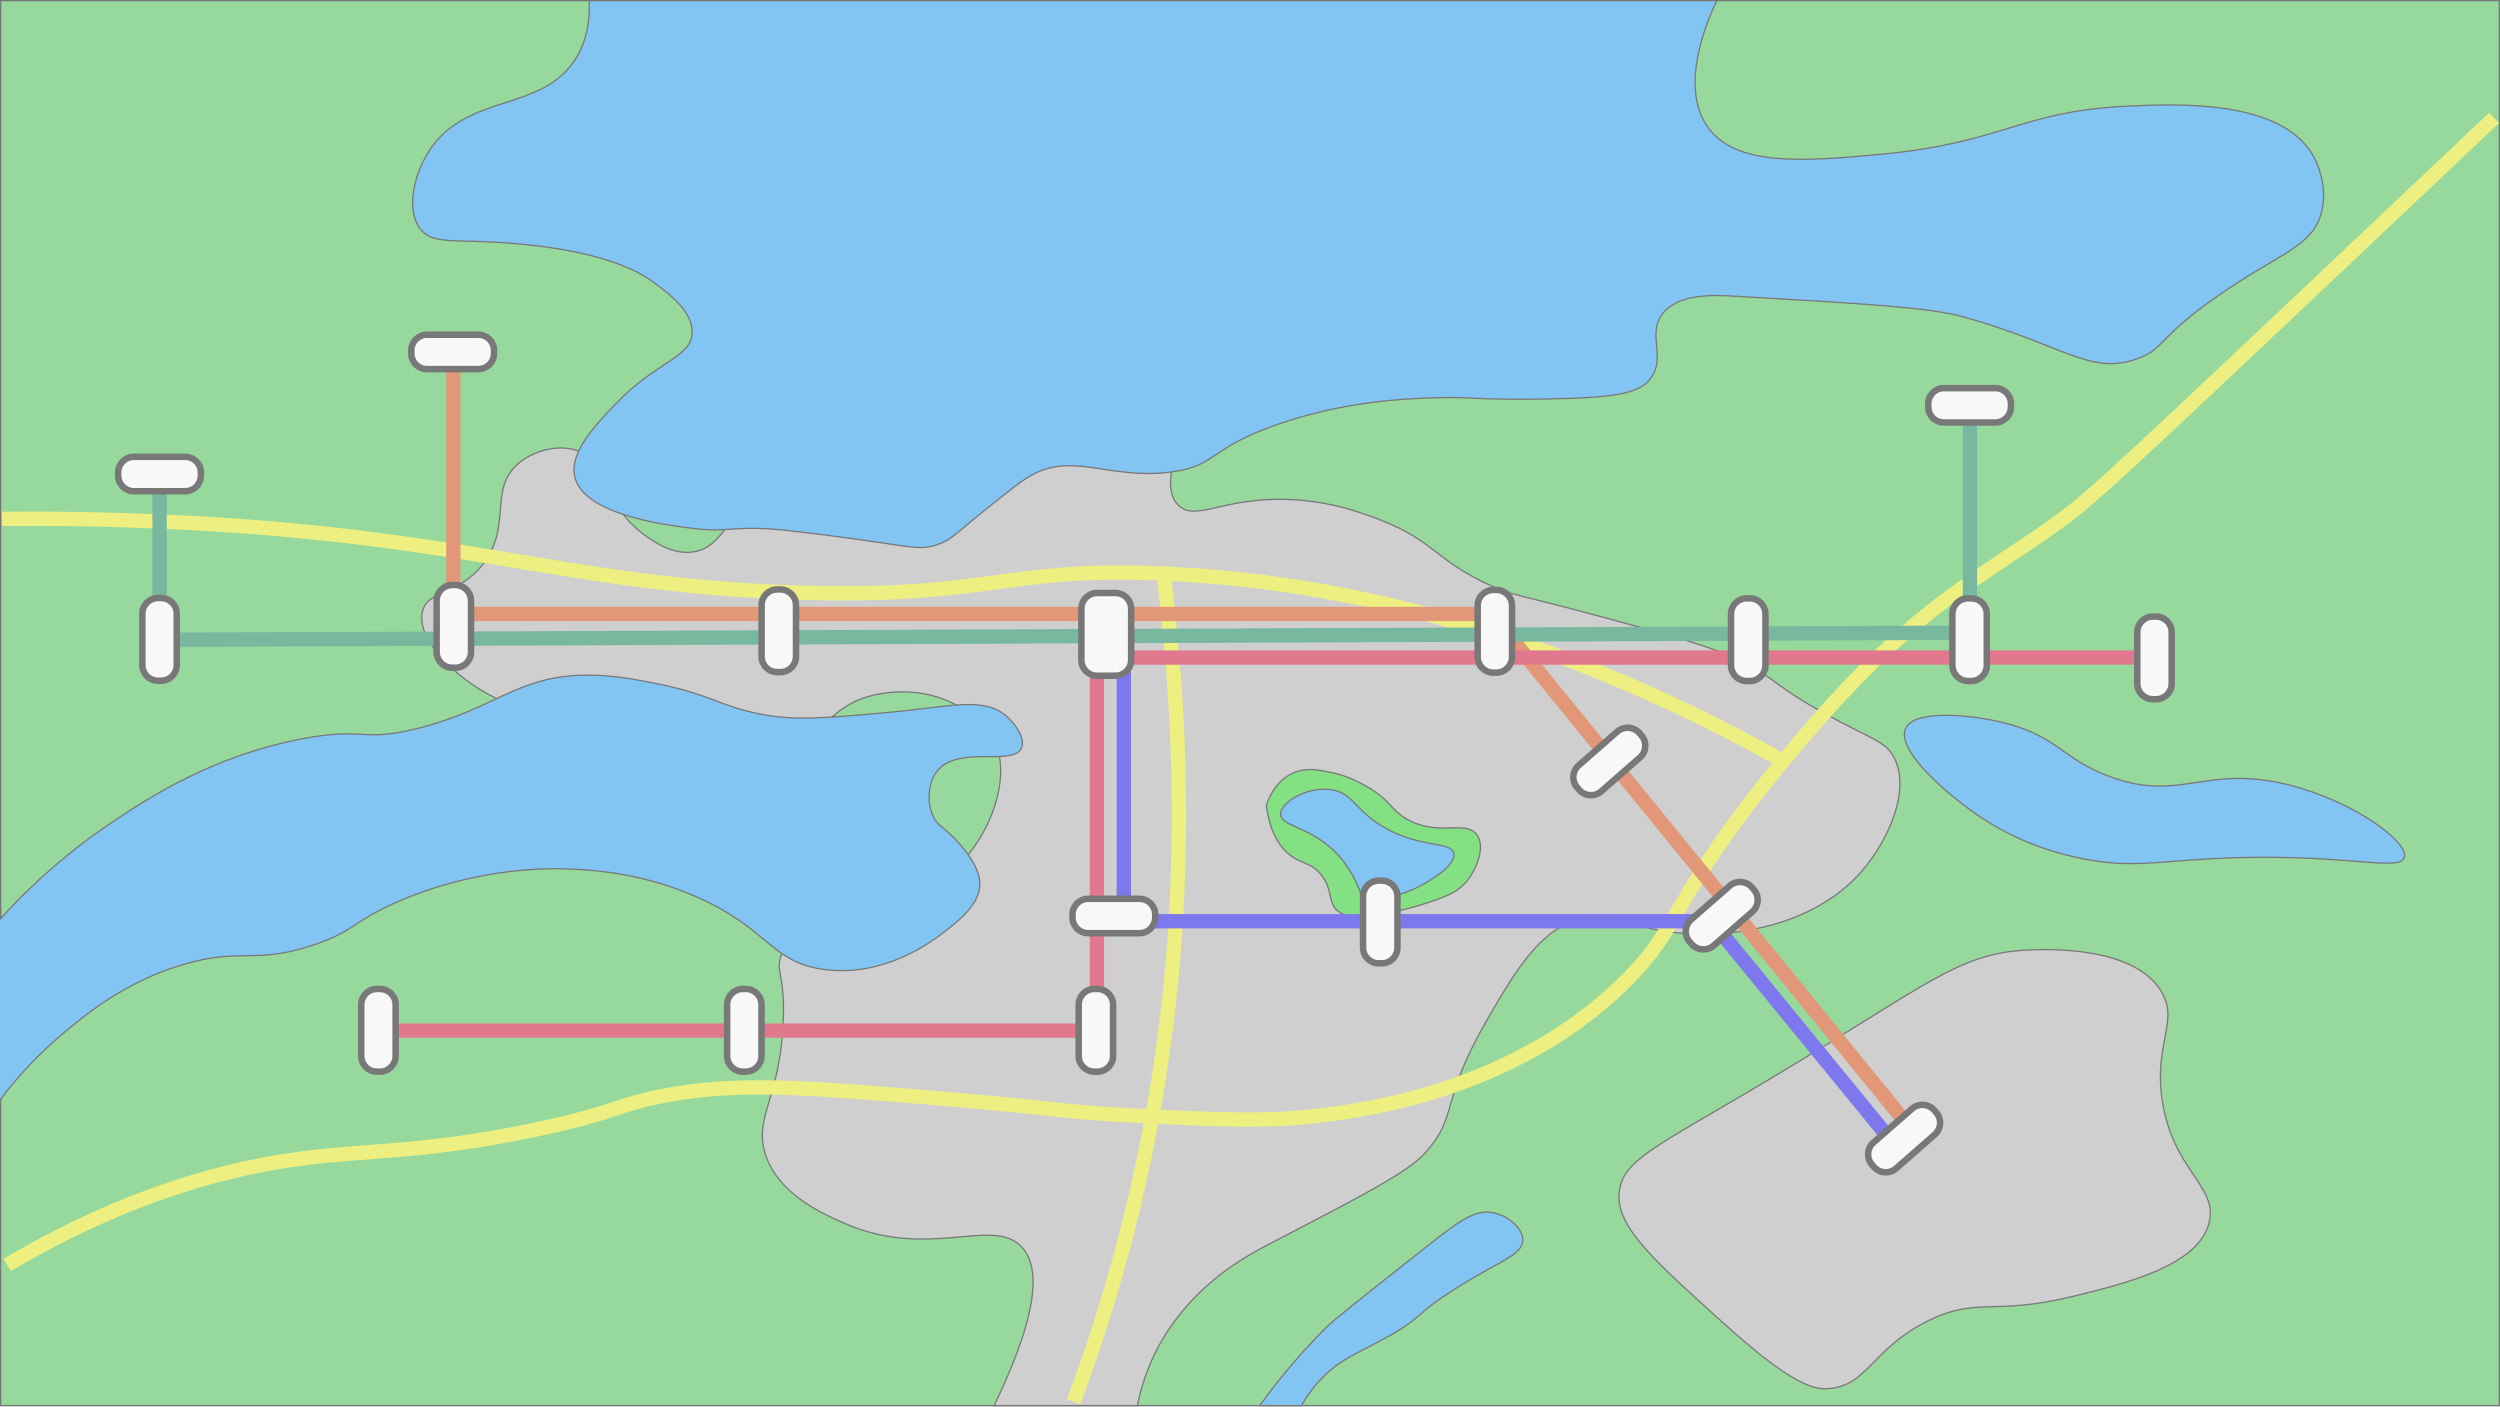
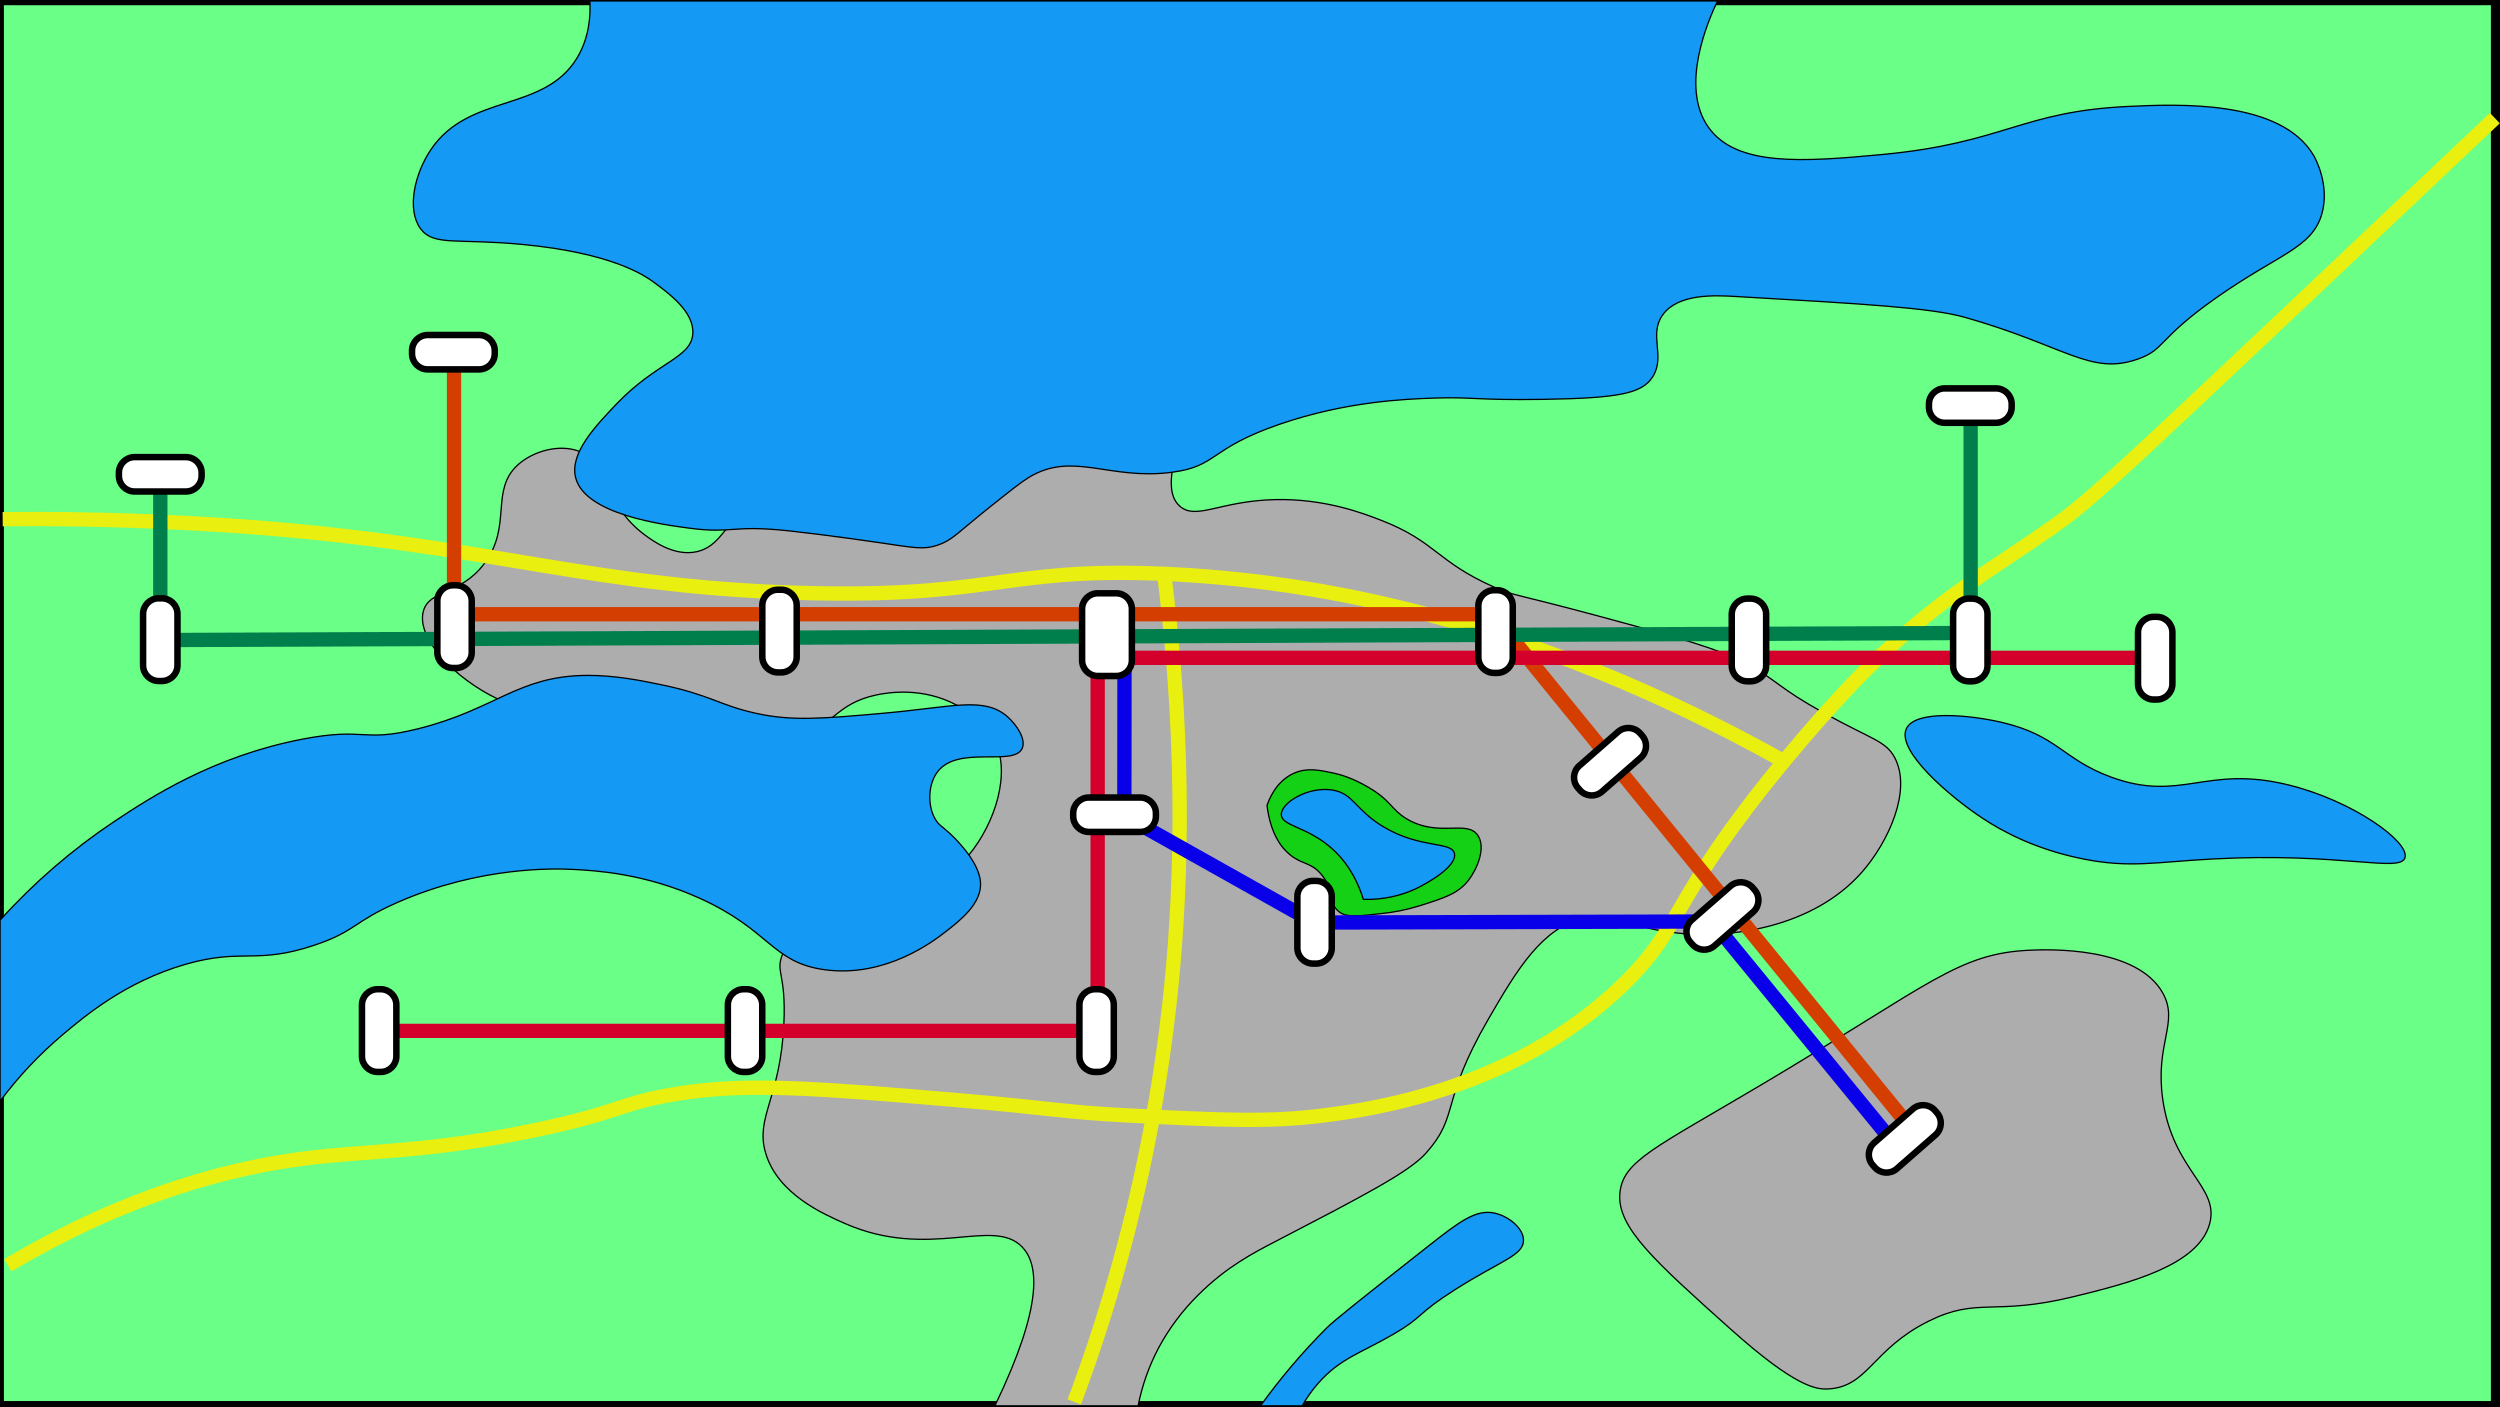
<svg xmlns="http://www.w3.org/2000/svg" viewBox="0 0 1920 1080">
  <defs>
-     <style>.cls-1{opacity:0.5;}.cls-2{fill:#3ec14a;}.cls-3{fill:#adadad;}.cls-11,.cls-3,.cls-4,.cls-5{stroke:#000;}.cls-10,.cls-11,.cls-3,.cls-4,.cls-5,.cls-6,.cls-7,.cls-8,.cls-9{stroke-miterlimit:10;}.cls-4{fill:#15d115;}.cls-5{fill:#1499f4;}.cls-10,.cls-6,.cls-7,.cls-8,.cls-9{fill:none;stroke-width:11px;}.cls-6{stroke:#e9ef0f;}.cls-7{stroke:#d43e00;}.cls-8{stroke:#0900e9;}.cls-9{stroke:#d4002b;}.cls-10{stroke:#007f4d;}.cls-11{fill:#fff;stroke-width:5px;}</style>
+     <style>.cls-1{fill:#6aff87;stroke-width:7px;}.cls-1,.cls-10,.cls-2,.cls-3,.cls-4{stroke:#000;}.cls-1,.cls-10,.cls-2,.cls-3,.cls-4,.cls-5,.cls-6,.cls-7,.cls-8,.cls-9{stroke-miterlimit:10;}.cls-2{fill:#adadad;}.cls-3{fill:#15d115;}.cls-4{fill:#1499f4;}.cls-5,.cls-6,.cls-7,.cls-8,.cls-9{fill:none;stroke-width:11px;}.cls-5{stroke:#e9ef0f;}.cls-6{stroke:#d43e00;}.cls-7{stroke:#0900e9;}.cls-8{stroke:#d4002b;}.cls-9{stroke:#007f4d;}.cls-10{fill:#fff;stroke-width:5px;}</style>
  </defs>
-   <g id="_Layer_" data-name="&lt;Layer&gt;" class="cls-1">
-     <g id="tausa">
-       <rect class="cls-2" x="0.5" y="0.5" width="1919" height="1079" />
-       <path d="M1919,1V1079H1V1H1919m1-1H0V1080H1920V0Z" />
-     </g>
-     <g id="Layer_3" data-name="Layer 3">
-       <path class="cls-3" d="M1354.5,831.5c-84.7,50.36-108.93,59.8-111,85-2.13,26,26.91,52,85,104,50.14,44.88,66,46.48,75,46,30.76-1.65,33.61-30.37,77-52,38.13-19,49.67-3.67,112-19,40.75-10,95.33-23.44,104-56,7.56-28.39-28-40.27-36-95-6.31-43.38,12.66-59.23,0-82-20.1-36.15-88.66-33.48-101-33C1503.27,731.69,1482.45,755.42,1354.5,831.5Z" />
-       <path class="cls-3" d="M763.5,1079.5c38.24-79.19,33.16-109.29,21-122-22.45-23.45-70.91,10.44-136-18-16.38-7.16-51.62-22.56-61-54-8.3-27.81,11.42-42.08,14-100,1.73-38.69-6.78-38.86-1-53,18.61-45.54,97.48-20.74,143-76,19.88-24.14,33.38-63.52,19-90-7.58-14-21.3-21.38-28-25-25.92-14-52.09-10.12-62-8-31.14,6.66-33.3,24-59,32-28.58,8.94-42.27-7.33-88-18-74.5-17.39-94.18,12.71-144-11-32-15.23-62.27-45.92-57-67,4.31-17.26,28.48-12.2,47-37,21.67-29,3.88-56.4,26-76,11.68-10.35,31.65-16,47-10,24,9.41,17.42,39.88,50,64,6.32,4.68,22.71,16.81,40,13,14.85-3.27,20.4-16.11,30-26,22.24-22.91,52.24-15.59,98-20,31.31-3,69.54-16.35,146-43,53.91-18.79,77.06-30.2,89-19,16.89,15.85-10,57,8,73,12.52,11.14,30.8-4,73-5,38.62-.92,68.35,10.68,82,16,41.62,16.24,42.1,31.35,86,51,15.54,6.95,14.62,4.67,79,22,61.65,16.59,92.92,25.13,115,37,25.58,13.76,22.94,17.44,60,38,36.31,20.15,47.12,21.2,54,34,13.57,25.24-4.85,65-25,88-37.16,42.4-102.1,52.77-149,46-34.22-4.94-41.15-16.46-64-11-32.77,7.83-51.66,39.44-74,78-37.51,64.74-21.74,73.67-48,103-13,14.49-47.32,32.33-116,68-15.38,8-37,19-59,41a170.89,170.89,0,0,0-30,40,162.54,162.54,0,0,0-16,45Z" />
-     </g>
-     <g id="puisto">
-       <path class="cls-4" d="M972.5,618.5c2.84,21.73,10.91,32.33,18,38,9,7.23,15.2,5.39,23,14,11.06,12.21,5.31,23.2,15,30,5.55,3.89,14,2.93,31,1a148.76,148.76,0,0,0,30-6c19-6,30-9.44,38-20,6.19-8.2,13.37-24.43,7-34-8.45-12.69-30.29,2-55-13-12-7.32-11.17-13.43-29-24-13-7.68-23-10.15-27-11-10.57-2.26-20-4.29-30,0C979.25,599.63,973.84,614.42,972.5,618.5Z" />
-     </g>
-     <g id="vesi">
-       <path class="cls-5" d="M-.5,706.5a466.49,466.49,0,0,1,88-76c27.9-18.55,76-49.86,144-63,49.45-9.55,45.41,2.87,89-8,60-15,76.66-40.77,130-41,21.49-.09,41.4,4,56,7,38.24,7.86,45.14,15.77,73,22,28.12,6.29,51.75,4.19,99,0,53-4.7,77-13.08,95,3,6.8,6.1,14.11,17,11,24-6.34,14.37-49.1-2.77-65,18-7.36,9.61-7.74,25.74-2,36,2.67,4.77,5.23,5.7,11,11,2.49,2.28,22.91,21,24,38,1,16.24-15.77,29.29-27,38-8.58,6.66-45.79,35.53-93,29-40.29-5.58-41.6-30.54-96-55-42.05-18.91-79.37-21.12-97-22-13.77-.69-70.77-2.53-134,25-35,15.24-32.53,22.34-64,33-45.71,15.49-55.57,2.09-100,15-45.74,13.29-76.92,39.6-94,54a305.57,305.57,0,0,0-48,51Z" />
-       <path class="cls-5" d="M452.5.5c.54,11.11-.33,28.17-10,44-25.48,41.7-82.7,26.75-112,70-12.54,18.51-19,46.2-8,61,10,13.48,27.71,7.24,78,12,68.38,6.47,93.46,23.48,101,29,11.65,8.53,31.52,23.08,30,40-1.68,18.63-27.58,21-59,54-15.74,16.54-35.59,37.4-31,56,7,28.39,67.19,36.27,88,39,32.65,4.28,31.91-2.78,76,2,30.1,3.26,69,9,69,9,27.5,4.05,34.29,5.6,45,2,11.52-3.87,15.4-9.61,41-30,15.39-12.25,23.08-18.38,29-22,33.78-20.66,61.76,2.38,110-4,35.46-4.69,28-18.14,83-37,50.91-17.46,96.16-19.25,119-20,28.88-.94,31.52,1.77,83,1,58.84-.88,75.92-4.72,84-17,10.53-16-3.27-32.52,8-48,11.81-16.21,39.24-15,56-14,100,5.78,150,8.66,176,16,77.64,21.94,96.53,45,133,32,21-7.46,14.51-15,60-47,48-33.78,73.32-38.08,81-64,6.64-22.42-5.11-43.46-6-45-25-43.37-104.65-39.71-142-38-83.19,3.82-95.51,28.18-190,37-60,5.6-111.46,9.46-133-21-22.18-31.38-.2-81.83,7-97Z" />
-       <path class="cls-5" d="M1620.5,596.5c-37-13.64-40.77-32-84-42-24.31-5.62-66.24-9.78-73,5-7.72,16.88,33.32,52.13,59,69,14.78,9.71,40.26,23.71,77,31,35.87,7.12,55,2.38,99,0,98.61-5.33,144.4,10.78,148-1,3.69-12.09-40-43.84-90-56C1693.22,587.1,1674.56,616.42,1620.5,596.5Z" />
-       <path class="cls-5" d="M967.5,1079.5a485.37,485.37,0,0,1,51-60c6-6,29.77-24.76,77-62,24.81-19.56,37.51-29.27,52-26,10.75,2.43,22.11,11.68,22,21-.13,11.57-17.86,15.59-53,38-30.21,19.27-22.93,20-47,34-24.85,14.44-41.19,18.62-58,38a104.89,104.89,0,0,0-12,17Z" />
-       <path class="cls-5" d="M1046.5,690.5c-3.43-11-9.88-25.79-23-38-19.34-18-39.7-18-40-27-.3-9.17,20.42-21.82,39-19,16.38,2.49,17.52,14.94,39,28,28.84,17.53,53.18,11.1,55,21s-21.09,22.82-30,27a86.2,86.2,0,0,1-18,6A89.44,89.44,0,0,1,1046.5,690.5Z" />
-     </g>
-     <g id="_Layer_2" data-name="&lt;Layer&gt;">
-       <path class="cls-6" d="M5.5,971.5c94.09-55.73,172.73-74.94,228-82,50.43-6.44,94.05-4.3,178-22,67.73-14.28,62.81-20.55,110-28,52-8.21,105.7-3.92,211,5,79,6.69,82.68,9.44,134,12,70,3.49,107,5.34,149,0,32.26-4.1,146.5-18.61,231-101,47-45.8,34-63.07,123-171,38.94-47.21,64.23-71.55,71-78,52.27-49.79,88.46-69.08,134-101,26.8-18.79,38-28.81,195-177,34.61-32.67,84.79-80.07,146-138" />
-       <path class="cls-6" d="M893.5,440.5c18.1,142.58,12.4,255.62,4,331-6.23,55.88-15.36,101.13-18,114a1270.22,1270.22,0,0,1-55,191" />
-       <path class="cls-6" d="M1369.5,584.5c-197.53-110.53-361.29-139-476-144-127.83-5.56-131.13,20.81-297,14-160.17-6.57-242.14-42.15-453-53-61.43-3.16-111.37-3.29-142-3" />
-     </g>
-     <g id="Linjat">
-       <polyline class="cls-7" points="1470.47 870.52 1145.5 471.5 348.14 471.5 348.14 269.91" />
-       <g id="Layer_11" data-name="Layer 11">
-         <polyline class="cls-8" points="1454.5 878.5 1314.5 707.5 863.08 707.5 863.08 491.35" />
-       </g>
-       <g id="Layer_12" data-name="Layer 12">
-         <path class="cls-9" d="M291,791.5H842.45V505h812.18q-.06,6.25-.13,12.5" />
-       </g>
-       <g id="Layer_13" data-name="Layer 13">
-         <polyline class="cls-10" points="1512.9 311.07 1512.9 485.91 122.57 491.35 122.57 361.51" />
-       </g>
-     </g>
-     <g id="pysakit">
-       <rect class="cls-11" x="1290.55" y="690.15" width="63.52" height="26.41" rx="12" transform="translate(-135.88 1045.28) rotate(-41.21)" />
-       <rect class="cls-11" x="1430.61" y="861.35" width="63.52" height="26.41" rx="12" transform="translate(-213.97 1179.94) rotate(-41.21)" />
-       <rect class="cls-11" x="823.67" y="690.28" width="63.52" height="26.41" rx="12" />
-       <rect class="cls-11" x="1204.21" y="571.68" width="63.52" height="26.41" rx="12" transform="translate(-79.21 959.06) rotate(-41.21)" />
-       <rect class="cls-11" x="1028.27" y="694.88" width="63.52" height="26.41" rx="12" transform="translate(351.95 1768.12) rotate(-90)" />
-       <rect class="cls-11" x="1116.28" y="471.62" width="63.52" height="26.41" rx="12" transform="translate(663.22 1632.86) rotate(-90)" />
-       <rect class="cls-11" x="817.85" y="468.08" width="63.52" height="38.22" rx="12" transform="translate(362.42 1336.8) rotate(-90)" />
-       <rect class="cls-11" x="566.35" y="471.24" width="63.52" height="26.41" rx="12" transform="translate(113.67 1082.56) rotate(-90)" />
-       <rect class="cls-11" x="316.77" y="467.85" width="63.52" height="26.41" rx="12" transform="translate(-132.52 829.58) rotate(-90)" />
-       <rect class="cls-11" x="90.77" y="477.85" width="63.52" height="26.41" rx="12" transform="translate(-368.52 613.58) rotate(-90)" />
-       <rect class="cls-11" x="90.77" y="350.85" width="63.52" height="26.41" rx="12" />
-       <rect class="cls-11" x="315.89" y="257.07" width="63.52" height="26.41" rx="12" />
-       <rect class="cls-11" x="1310.89" y="478.07" width="63.52" height="26.41" rx="12" transform="translate(851.37 1833.92) rotate(-90)" />
-       <rect class="cls-11" x="1480.89" y="478.07" width="63.52" height="26.41" rx="12" transform="translate(1021.37 2003.92) rotate(-90)" />
-       <rect class="cls-11" x="1622.89" y="492.07" width="63.52" height="26.41" rx="12" transform="translate(1149.37 2159.92) rotate(-90)" />
-       <rect class="cls-11" x="1480.89" y="298.07" width="63.52" height="26.41" rx="12" />
-       <rect class="cls-11" x="258.89" y="778.07" width="63.52" height="26.41" rx="12" transform="translate(-500.63 1081.92) rotate(-90)" />
-       <rect class="cls-11" x="539.89" y="778.07" width="63.52" height="26.41" rx="12" transform="translate(-219.63 1362.92) rotate(-90)" />
-       <rect class="cls-11" x="809.89" y="778.07" width="63.52" height="26.41" rx="12" transform="translate(50.37 1632.92) rotate(-90)" />
-     </g>
+   <g id="Layer_2" data-name="Layer 2">
+     <rect class="cls-1" x="-0.5" y="0.5" width="1917" height="1079" />
+   </g>
+   <g id="Layer_1" data-name="Layer 1">
+     <path class="cls-2" d="M1355.05,831.71c-84.7,50.37-108.93,59.8-111,85-2.13,26,26.91,52,85,104,50.14,44.88,66,46.49,75,46,30.76-1.65,33.61-30.37,77-52,38.13-19,49.67-3.67,112-19,40.75-10,95.33-23.44,104-56,7.56-28.38-28-40.27-36-95-6.31-43.38,12.66-59.23,0-82-20.1-36.15-88.66-33.48-101-33C1503.82,731.91,1483,755.64,1355.05,831.71Z" />
+     <path class="cls-2" d="M764.05,1079.71c38.24-79.18,33.16-109.29,21-122-22.45-23.45-70.91,10.45-136-18-16.38-7.16-51.62-22.55-61-54-8.3-27.8,11.42-42.08,14-100,1.73-38.68-6.78-38.86-1-53,18.61-45.54,97.48-20.73,143-76,19.88-24.13,33.38-63.52,19-90-7.58-14-21.3-21.37-28-25-25.92-14-52.09-10.12-62-8-31.14,6.67-33.3,24-59,32-28.58,8.95-42.27-7.32-88-18-74.5-17.38-94.18,12.72-144-11-32-15.23-62.27-45.92-57-67,4.31-17.25,28.48-12.19,47-37,21.67-29,3.88-56.4,26-76,11.68-10.34,31.65-16,47-10,24,9.42,17.42,39.88,50,64,6.32,4.68,22.71,16.82,40,13,14.85-3.27,20.4-16.11,30-26,22.24-22.9,52.24-15.58,98-20,31.31-3,69.54-16.34,146-43,53.91-18.79,77.06-30.2,89-19,16.89,15.86-10,57,8,73,12.52,11.15,30.8-4,73-5,38.62-.92,68.35,10.68,82,16,41.62,16.24,42.1,31.36,86,51,15.54,7,14.62,4.68,79,22,61.65,16.59,92.92,25.13,115,37,25.58,13.76,22.94,17.44,60,38,36.31,20.15,47.12,21.2,54,34,13.57,25.24-4.85,65-25,88-37.16,42.41-102.1,52.78-149,46-34.22-4.94-41.15-16.45-64-11-32.77,7.83-51.66,39.45-74,78-37.51,64.74-21.74,73.68-48,103-13,14.49-47.32,32.33-116,68-15.38,8-37,18.95-59,41a171.41,171.41,0,0,0-30,40,162.65,162.65,0,0,0-16,45Z" />
+     <path class="cls-3" d="M973.05,618.71c2.84,21.73,10.91,32.34,18,38,9.05,7.23,15.2,5.39,23,14,11.06,12.21,5.31,23.21,15,30,5.55,3.9,14,2.93,31,1a148.05,148.05,0,0,0,30-6c19-6,30-9.44,38-20,6.19-8.2,13.37-24.43,7-34-8.44-12.69-30.29,2-55-13-12-7.31-11.17-13.43-29-24-13-7.68-23-10.15-27-11-10.57-2.26-20-4.29-30,0C979.8,599.85,974.39,614.63,973.05,618.71Z" />
+     <path class="cls-4" d="M.05,706.71a467.24,467.24,0,0,1,88-76c27.9-18.54,76-49.86,144-63,49.45-9.55,45.41,2.88,89-8,60-15,76.66-40.77,130-41,21.49-.09,41.4,4,56,7,38.24,7.86,45.14,15.77,73,22,28.12,6.3,51.75,4.2,99,0,53-4.7,77.05-13.08,95,3,6.8,6.1,14.11,17,11,24-6.34,14.38-49.1-2.77-65,18-7.36,9.62-7.74,25.75-2,36,2.67,4.78,5.23,5.7,11,11,2.49,2.29,22.91,21.06,24,38,1,16.24-15.77,29.29-27,38-8.58,6.66-45.79,35.54-93,29-40.29-5.57-41.59-30.54-96-55-42-18.9-79.37-21.11-97-22-13.77-.69-70.77-2.53-134,25-35,15.25-32.53,22.34-64,33-45.71,15.49-55.57,2.09-100,15-45.74,13.3-76.92,39.6-94,54a306,306,0,0,0-48,51Z" />
+     <path class="cls-4" d="M453.05.71c.54,11.11-.33,28.18-10,44-25.48,41.71-82.69,26.75-112,70-12.54,18.51-19,46.2-8,61,10,13.48,27.71,7.24,78,12,68.38,6.48,93.46,23.48,101,29,11.65,8.54,31.52,23.09,30,40-1.68,18.64-27.58,21-59,54-15.74,16.55-35.59,37.4-31,56,7,28.4,67.19,36.28,88,39,32.65,4.28,31.91-2.78,76,2,30.1,3.27,69,9,69,9,27.5,4.06,34.29,5.6,45,2,11.52-3.87,15.4-9.61,41-30,15.39-12.25,23.08-18.38,29-22,33.78-20.65,61.76,2.38,110-4,35.46-4.68,28-18.13,83-37,50.91-17.45,96.16-19.25,119-20,28.88-.94,31.52,1.77,83,1,58.84-.87,75.92-4.71,84-17,10.53-16-3.27-32.52,8-48,11.81-16.2,39.24-15,56-14,100,5.78,150,8.67,176,16,77.64,22,96.53,45,133,32,21-7.46,14.51-15,60-47,48-33.78,73.32-38.08,81-64,6.64-22.42-5.11-43.45-6-45-25-43.36-104.65-39.71-142-38-83.19,3.82-95.51,28.18-190,37-60,5.6-111.46,9.47-133-21-22.18-31.38-.2-81.82,7-97Z" />
+     <path class="cls-4" d="M1621.05,596.71c-37-13.64-40.77-32-84-42-24.31-5.62-66.24-9.78-73,5-7.72,16.89,33.32,52.14,59,69,14.78,9.71,40.26,23.71,77,31,35.87,7.12,55,2.38,99,0,98.61-5.32,144.4,10.79,148-1,3.69-12.09-40-43.84-90-56C1693.77,587.32,1675.11,616.63,1621.05,596.71Z" />
+     <path class="cls-4" d="M968.05,1079.71a486.13,486.13,0,0,1,51-60c6-6,29.77-24.76,77-62,24.81-19.55,37.51-29.27,52-26,10.76,2.43,22.11,11.69,22,21-.13,11.58-17.86,15.59-53,38-30.21,19.28-22.93,20-47,34-24.85,14.44-41.19,18.63-58,38a104.89,104.89,0,0,0-12,17Z" />
+     <path class="cls-4" d="M1047.05,690.71c-3.43-11.05-9.88-25.78-23-38-19.34-18-39.7-18-40-27-.3-9.16,20.42-21.82,39-19,16.38,2.49,17.52,14.95,39,28,28.84,17.53,53.18,11.11,55,21s-21.09,22.82-30,27a86.2,86.2,0,0,1-18,6A89,89,0,0,1,1047.05,690.71Z" />
+     <path class="cls-5" d="M6.05,971.71c94.09-55.73,172.73-74.94,228-82,50.43-6.44,94.05-4.3,178-22,67.73-14.28,62.81-20.54,110-28,52-8.21,105.7-3.92,211,5,79,6.69,82.68,9.44,134,12,70,3.5,107,5.34,149,0,32.26-4.09,146.5-18.6,231-101,47-45.8,34-63.06,123-171,38.94-47.2,64.23-71.55,71-78,52.27-49.78,88.46-69.07,134-101,26.8-18.78,38-28.81,195-177,34.61-32.67,84.79-80.07,146-138" />
+     <path class="cls-5" d="M894.05,440.71c18.1,142.58,12.4,255.62,4,331-6.23,55.88-15.36,101.13-18,114a1269.87,1269.87,0,0,1-55,191" />
+     <path class="cls-5" d="M1370.05,584.71c-197.53-110.52-361.29-139-476-144-127.83-5.56-131.13,20.81-297,14-160.17-6.57-242.14-42.15-453-53-61.43-3.16-111.37-3.29-142-3" />
+     <polyline class="cls-6" points="1471.02 870.73 1146.05 471.71 348.69 471.71 348.69 270.13" />
+     <path class="cls-7" d="M1455.05,878.71l-140-171-305.55.79-146-82,.13-134.94" />
+     <path class="cls-8" d="M291.55,791.71H843V505.21h812.18q-.06,6.26-.13,12.5" />
+     <polyline class="cls-9" points="1513.45 311.29 1513.45 486.13 123.12 491.56 123.12 361.72" />
+     <rect class="cls-10" x="1291.1" y="690.37" width="63.52" height="26.41" rx="12" transform="translate(-135.88 1045.69) rotate(-41.21)" />
+     <rect class="cls-10" x="1431.16" y="861.57" width="63.52" height="26.41" rx="12" transform="translate(-213.98 1180.36) rotate(-41.21)" />
+     <rect class="cls-10" x="824.22" y="612.5" width="63.52" height="26.41" rx="12" />
+     <rect class="cls-10" x="1204.76" y="571.89" width="63.52" height="26.41" rx="12" transform="translate(-79.21 959.48) rotate(-41.21)" />
+     <rect class="cls-10" x="977.83" y="695.09" width="63.52" height="26.41" rx="12" transform="translate(301.29 1717.88) rotate(-90)" />
+     <rect class="cls-10" x="1116.83" y="471.83" width="63.52" height="26.41" rx="12" transform="translate(663.55 1633.63) rotate(-90)" />
+     <rect class="cls-10" x="818.4" y="468.29" width="63.52" height="38.22" rx="12" transform="translate(362.76 1337.57) rotate(-90)" />
+     <rect class="cls-10" x="566.9" y="471.45" width="63.52" height="26.41" rx="12" transform="translate(114.01 1083.32) rotate(-90)" />
+     <rect class="cls-10" x="317.32" y="468.06" width="63.52" height="26.41" rx="12" transform="translate(-132.18 830.35) rotate(-90)" />
+     <rect class="cls-10" x="91.32" y="478.06" width="63.52" height="26.41" rx="12" transform="translate(-368.18 614.35) rotate(-90)" />
+     <rect class="cls-10" x="91.32" y="351.06" width="63.52" height="26.41" rx="12" />
+     <rect class="cls-10" x="316.44" y="257.29" width="63.52" height="26.41" rx="12" />
+     <rect class="cls-10" x="1311.44" y="478.29" width="63.52" height="26.41" rx="12" transform="translate(851.7 1834.69) rotate(-90)" />
+     <rect class="cls-10" x="1481.44" y="478.29" width="63.52" height="26.41" rx="12" transform="translate(1021.7 2004.69) rotate(-90)" />
+     <rect class="cls-10" x="1623.44" y="492.29" width="63.52" height="26.41" rx="12" transform="translate(1149.7 2160.69) rotate(-90)" />
+     <rect class="cls-10" x="1481.44" y="298.29" width="63.52" height="26.41" rx="12" />
+     <rect class="cls-10" x="259.44" y="778.29" width="63.52" height="26.41" rx="12" transform="translate(-500.3 1082.69) rotate(-90)" />
+     <rect class="cls-10" x="540.44" y="778.29" width="63.52" height="26.41" rx="12" transform="translate(-219.3 1363.69) rotate(-90)" />
+     <rect class="cls-10" x="810.44" y="778.29" width="63.52" height="26.41" rx="12" transform="translate(50.7 1633.69) rotate(-90)" />
  </g>
</svg>
